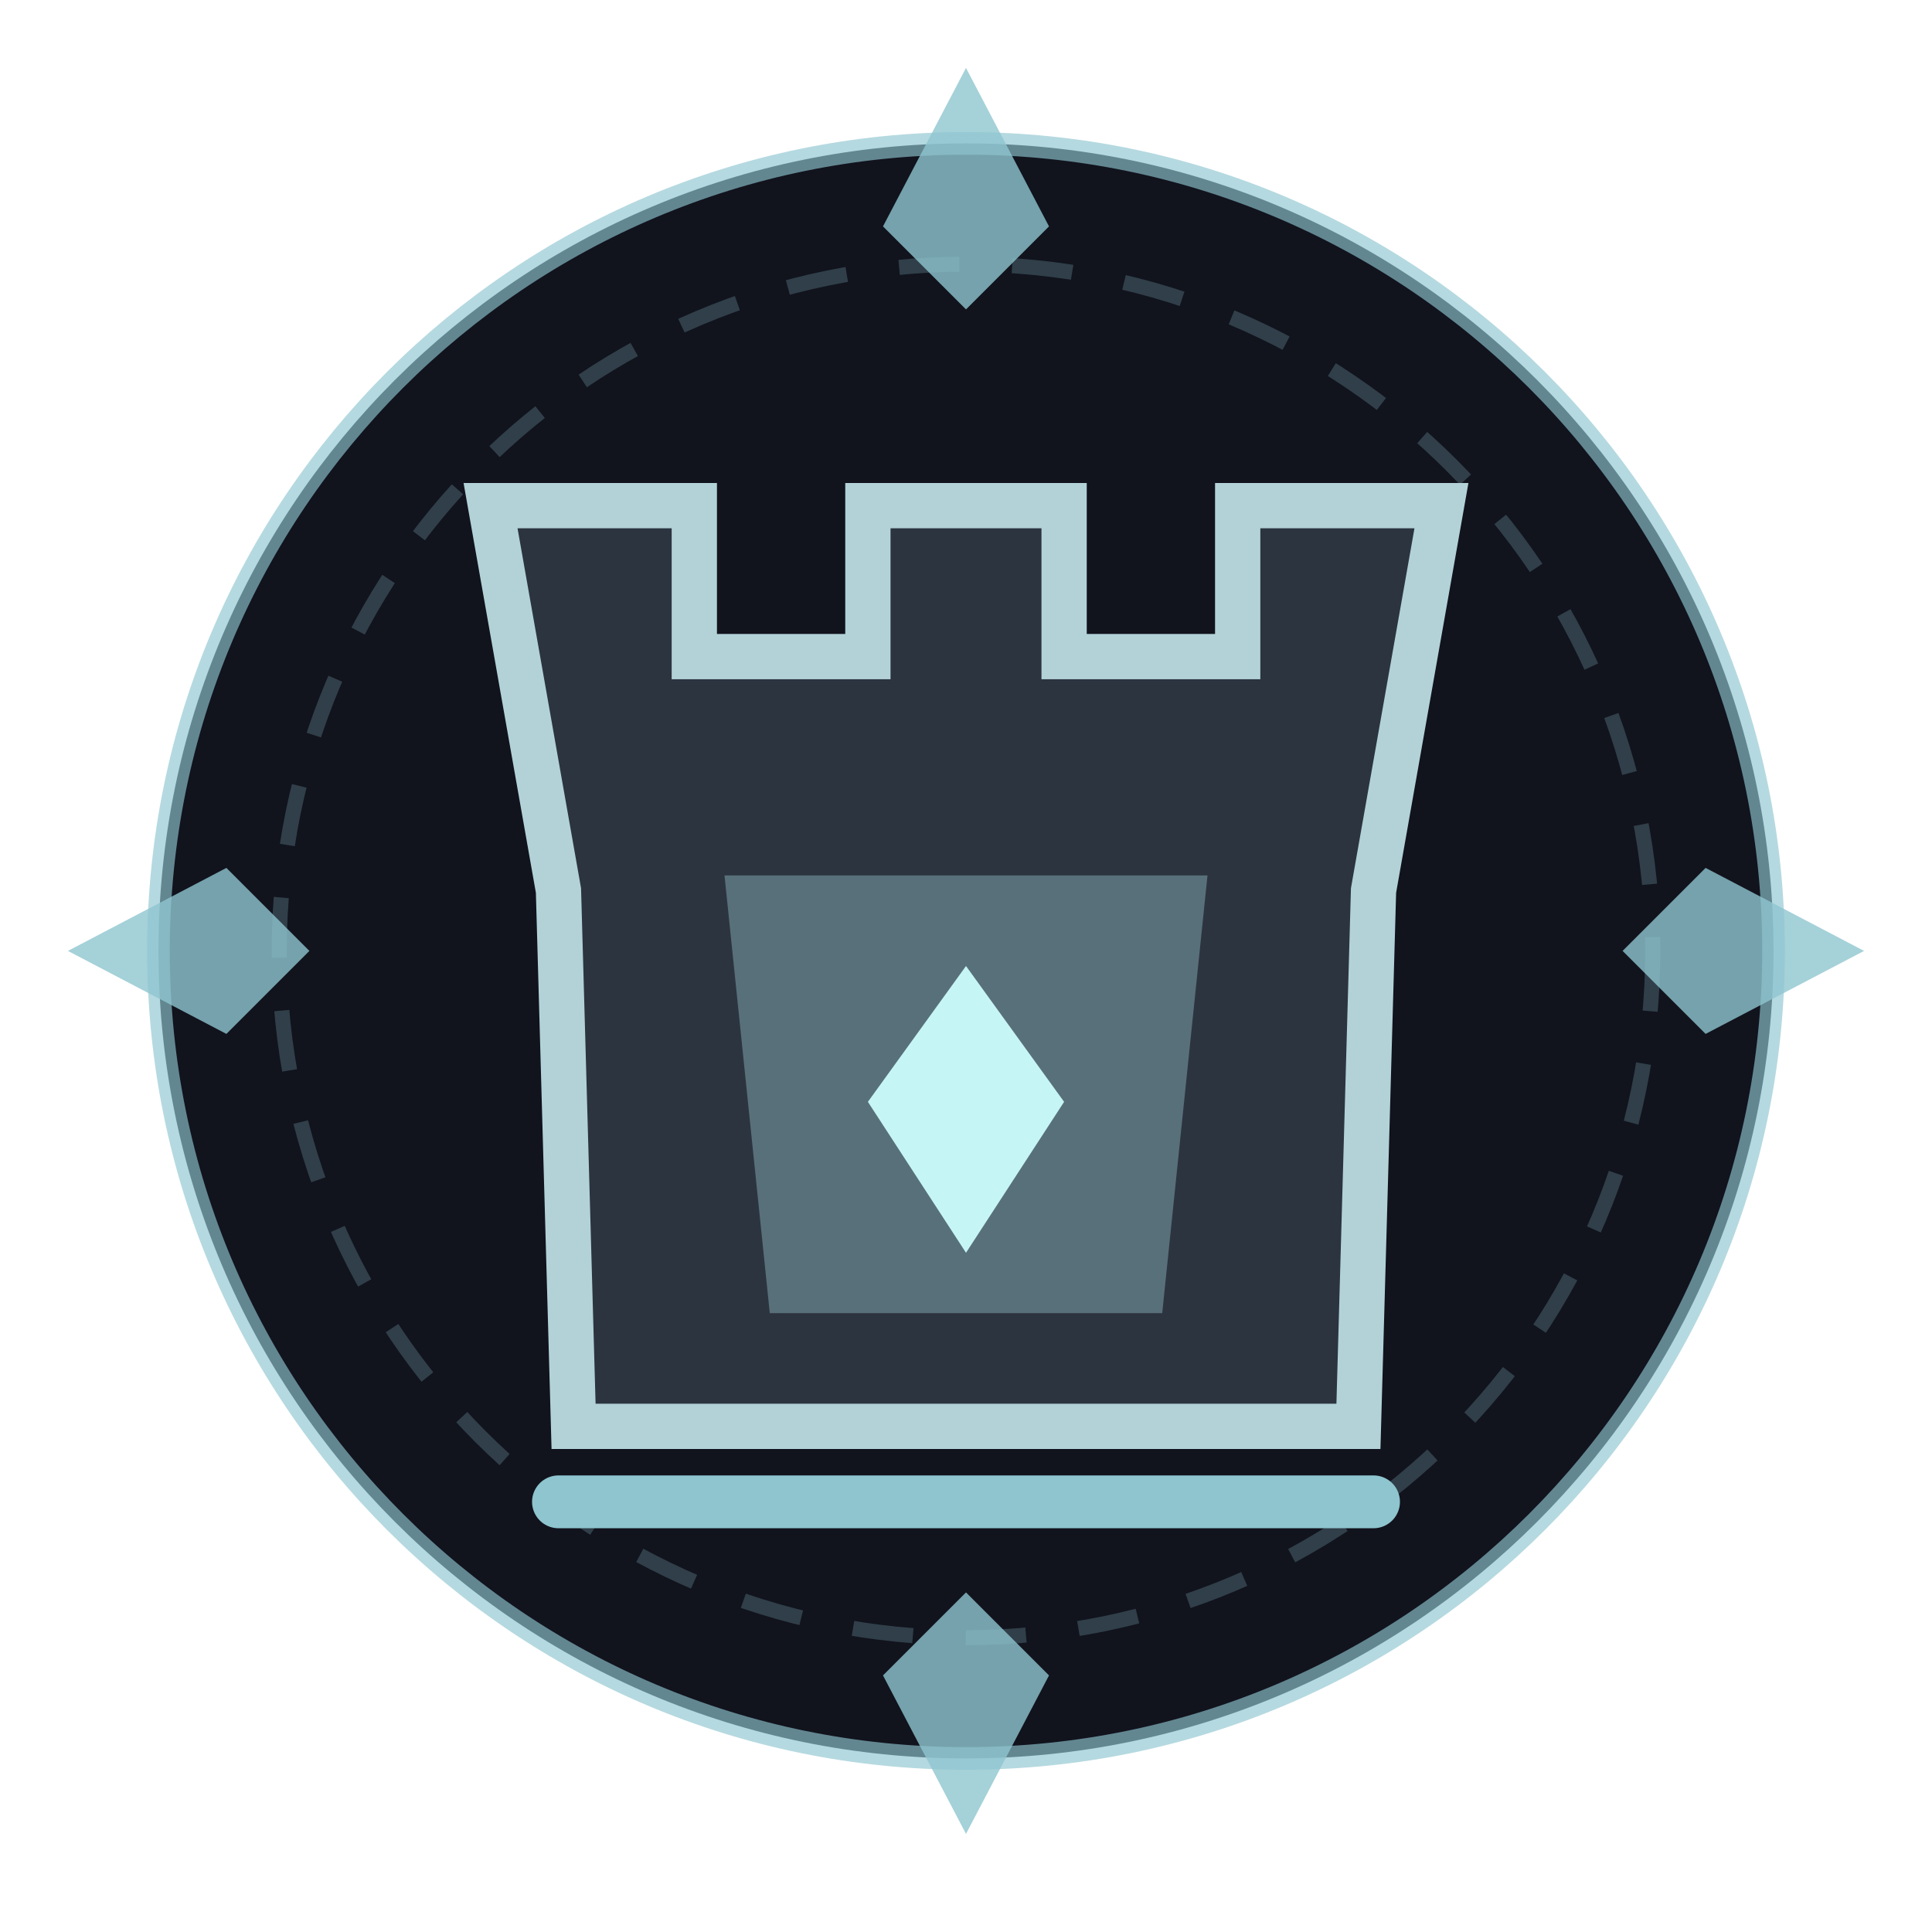
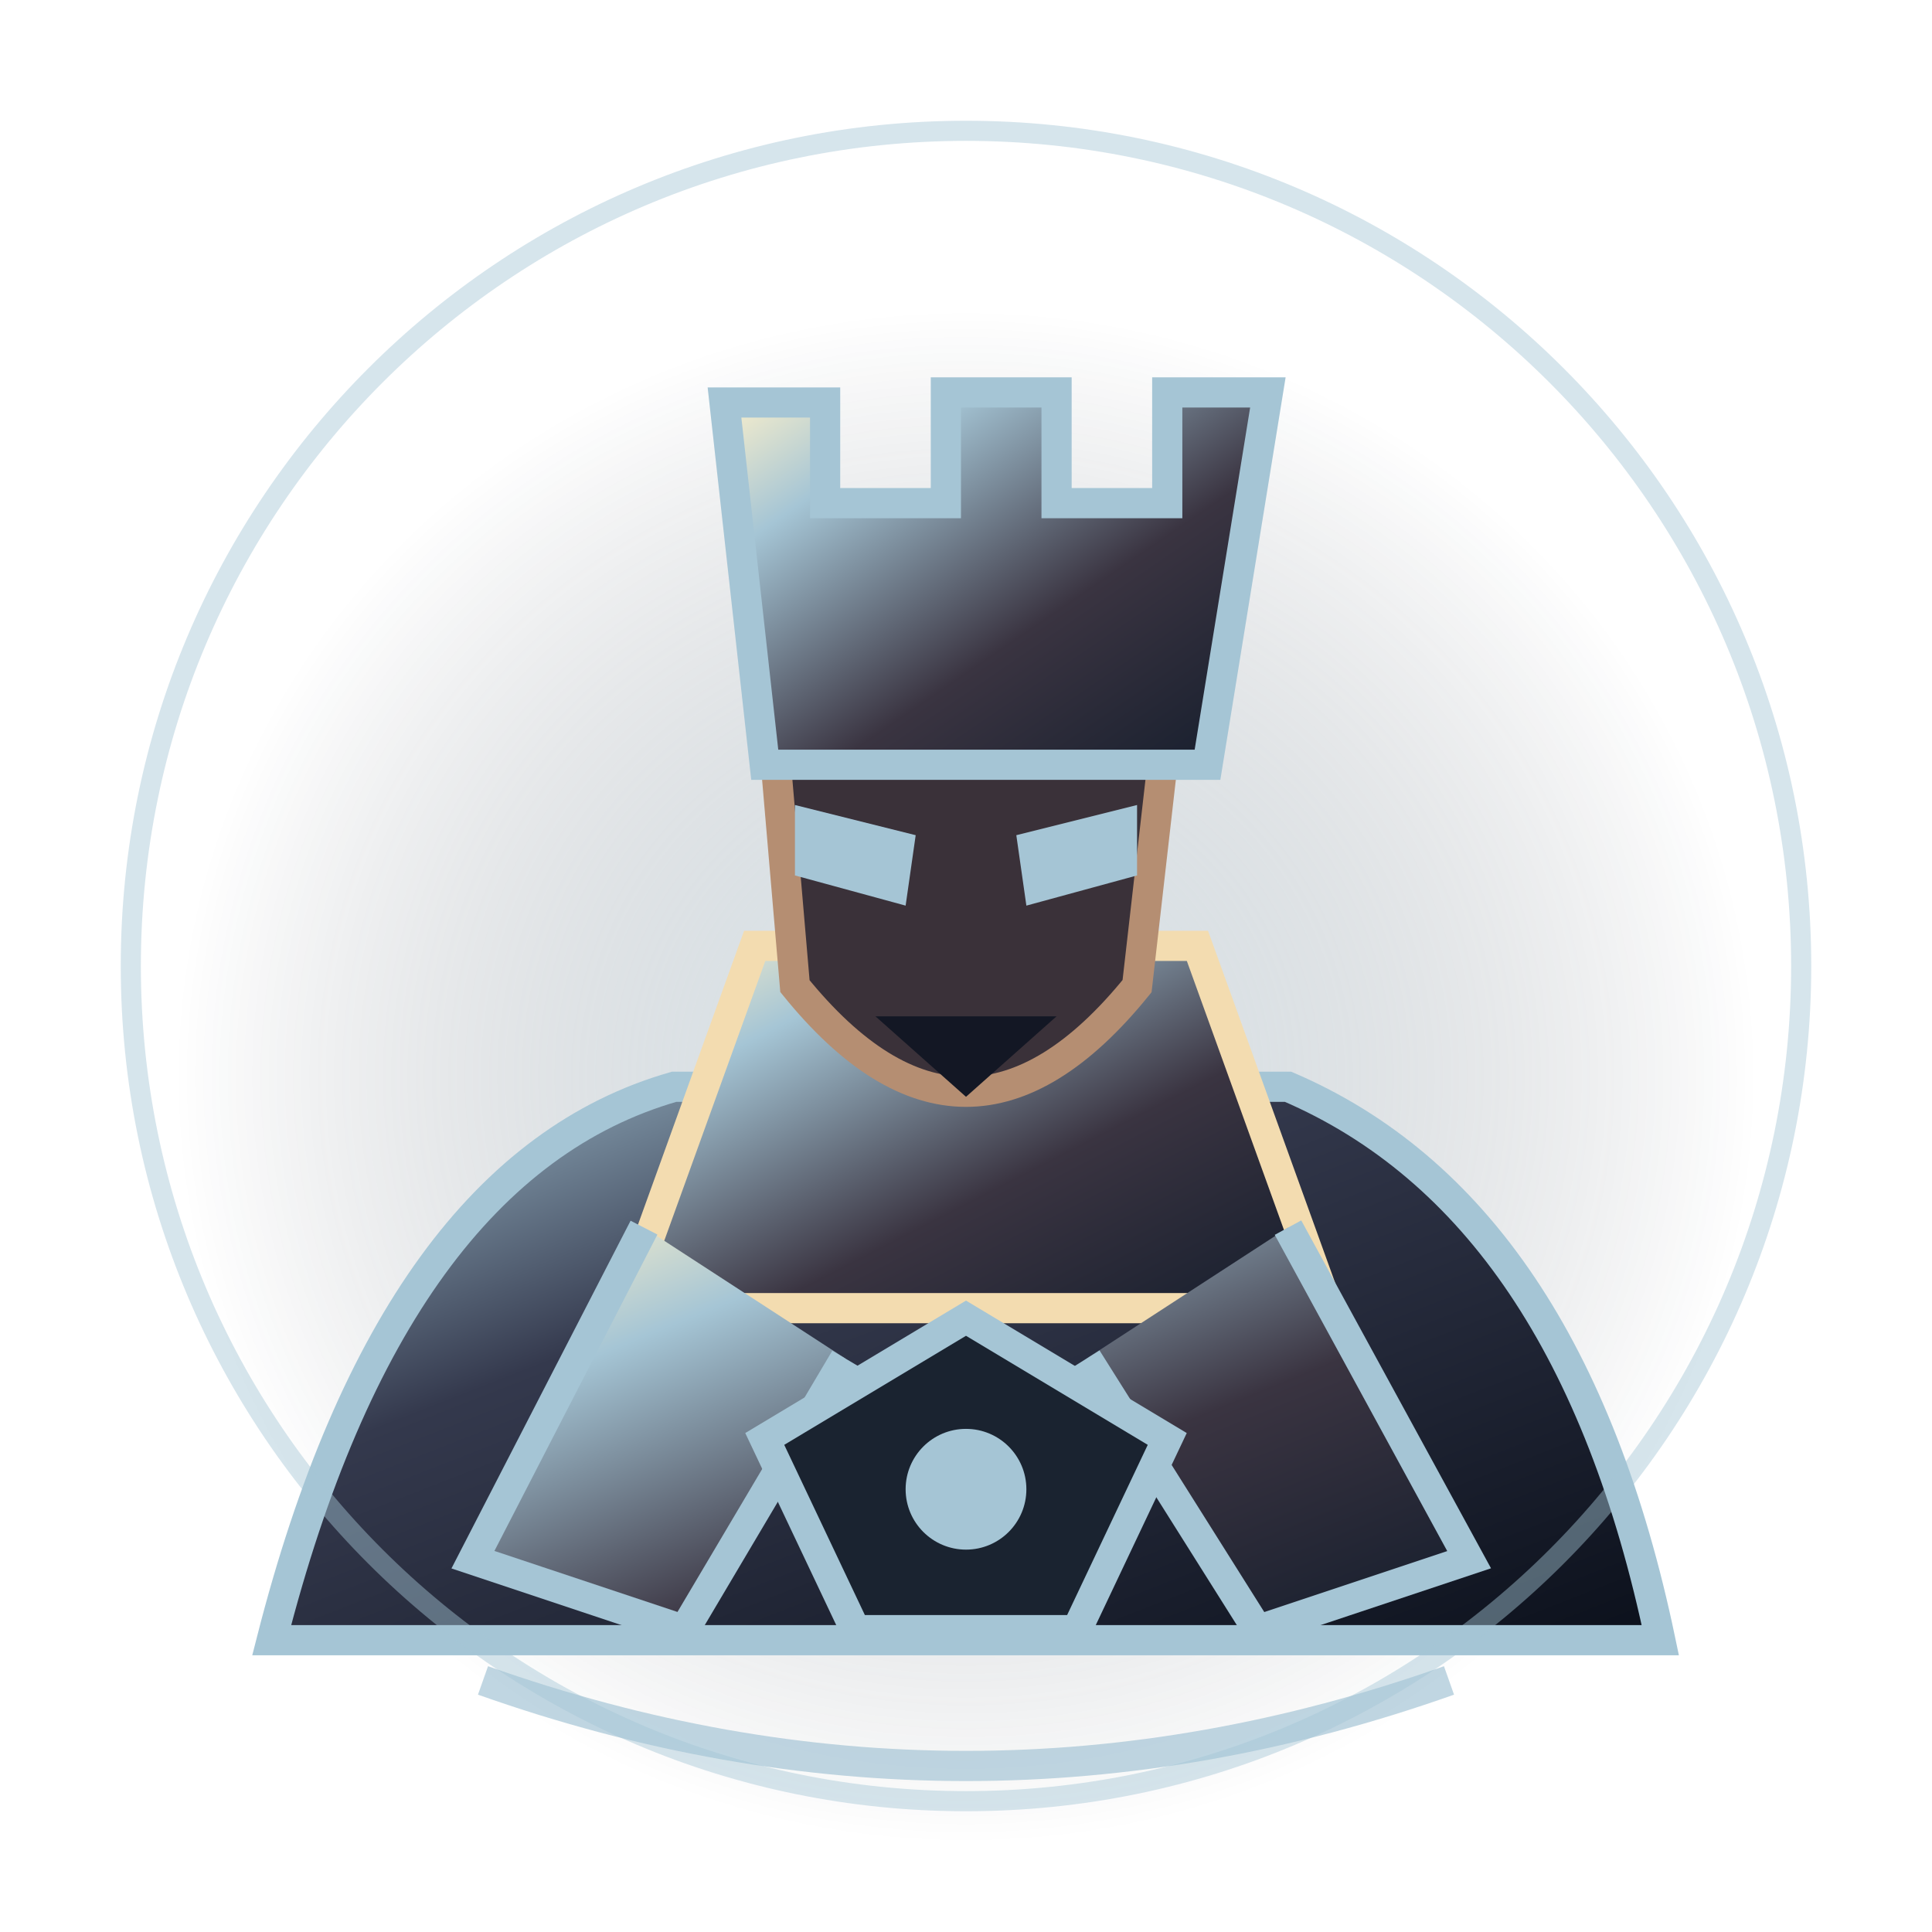
- <svg xmlns="http://www.w3.org/2000/svg" width="256" height="256" viewBox="0 0 256 256">
-   <circle cx="128" cy="126" r="107" fill="#11131d" stroke="#8ec5cf" stroke-opacity=".65" stroke-width="3" />
-   <circle cx="128" cy="126" r="91" fill="none" stroke="#8ec5cf" stroke-opacity=".25" stroke-width="2" stroke-dasharray="8 7" />
-   <path d="M128 9 L139 30 128 41 117 30Z M128 211 L139 222 128 243 117 222Z M9 126 L30 115 41 126 30 137Z M215 126 L226 115 247 126 226 137Z" fill="#8ec5cf" opacity=".8" />
-   <path d="M65 67 L92 67 92 87 115 87 115 67 141 67 141 87 164 87 164 67 191 67 182 118 180 189 76 189 74 118Z" fill="#2c3440" stroke="#b2d2d7" stroke-width="6" />
-   <path d="M96 116 L160 116 154 174 102 174Z" fill="#58707a" />
-   <path d="M128 128 L141 146 128 166 115 146Z" fill="#c6f5f5" />
-   <path d="M74 199 L182 199" stroke="#8ec5cf" stroke-width="7" stroke-linecap="round" />
+ <svg xmlns="http://www.w3.org/2000/svg" width="192" height="192" viewBox="0 0 192 192">
+   <defs>
+     <radialGradient id="a">
+       <stop stop-color="#a5c5d5" stop-opacity=".38" />
+       <stop offset="1" stop-color="#07101d" stop-opacity="0" />
+     </radialGradient>
+     <linearGradient id="steel" x1="0" y1="0" x2="1" y2="1">
+       <stop stop-color="#fff2cb" />
+       <stop offset=".22" stop-color="#a5c5d5" />
+       <stop offset=".6" stop-color="#3a3441" />
+       <stop offset="1" stop-color="#141d2c" />
+     </linearGradient>
+     <linearGradient id="cape" x1="0" y1="0" x2="1" y2="1">
+       <stop stop-color="#a5c5d5" />
+       <stop offset=".35" stop-color="#34394d" />
+       <stop offset="1" stop-color="#0b101b" />
+     </linearGradient>
+   </defs>
+   <ellipse cx="96" cy="107" rx="79" ry="77" fill="url(#a)" />
+   <path d="M27 163 Q39 116 67 108 L128 108 Q156 120 165 163Z" fill="url(#cape)" stroke="#a5c5d5" stroke-width="3" />
+   <path d="M75 79 L119 79 132 115 62 115Z" fill="url(#steel)" stroke="#f3dcb0" stroke-width="3" transform="translate(0 15)" />
+   <path d="M76 63 Q96 47 117 63 L113 98 Q96 119 79 98Z" fill="#3a3139" stroke="#b58e72" stroke-width="3" />
+   <path d="M79 80 L91 83 90 90 79 87 M101 83 L113 80 113 87 102 90" fill="#a5c5d5" />
+   <path d="M87 101 L105 101 96 109Z" fill="#131724" />
+   <path d="M72 28 L82 28 82 38 94 38 94 27 105 27 105 38 116 38 116 27 126 27 120 64 76 64Z" fill="url(#steel)" stroke="#a5c5d5" stroke-width="3" transform="translate(0 12)" />
+   <path d="M64 122 L47 155 68 162 84 135 M128 122 L146 155 125 162 108 135" fill="url(#steel)" stroke="#a5c5d5" stroke-width="3" />
+   <path d="M76 143 L96 131 116 143 107 162 85 162Z" fill="#1a2330" stroke="#a5c5d5" stroke-width="3" />
+   <circle cx="96" cy="148" r="6" fill="#a5c5d5" />
+   <path d="M48 167 Q96 184 144 167" fill="none" stroke="#a5c5d5" stroke-width="3" opacity=".7" />
+   <circle cx="96" cy="96" r="83" fill="none" stroke="#a5c5d5" stroke-width="2" opacity=".45" />
</svg>
